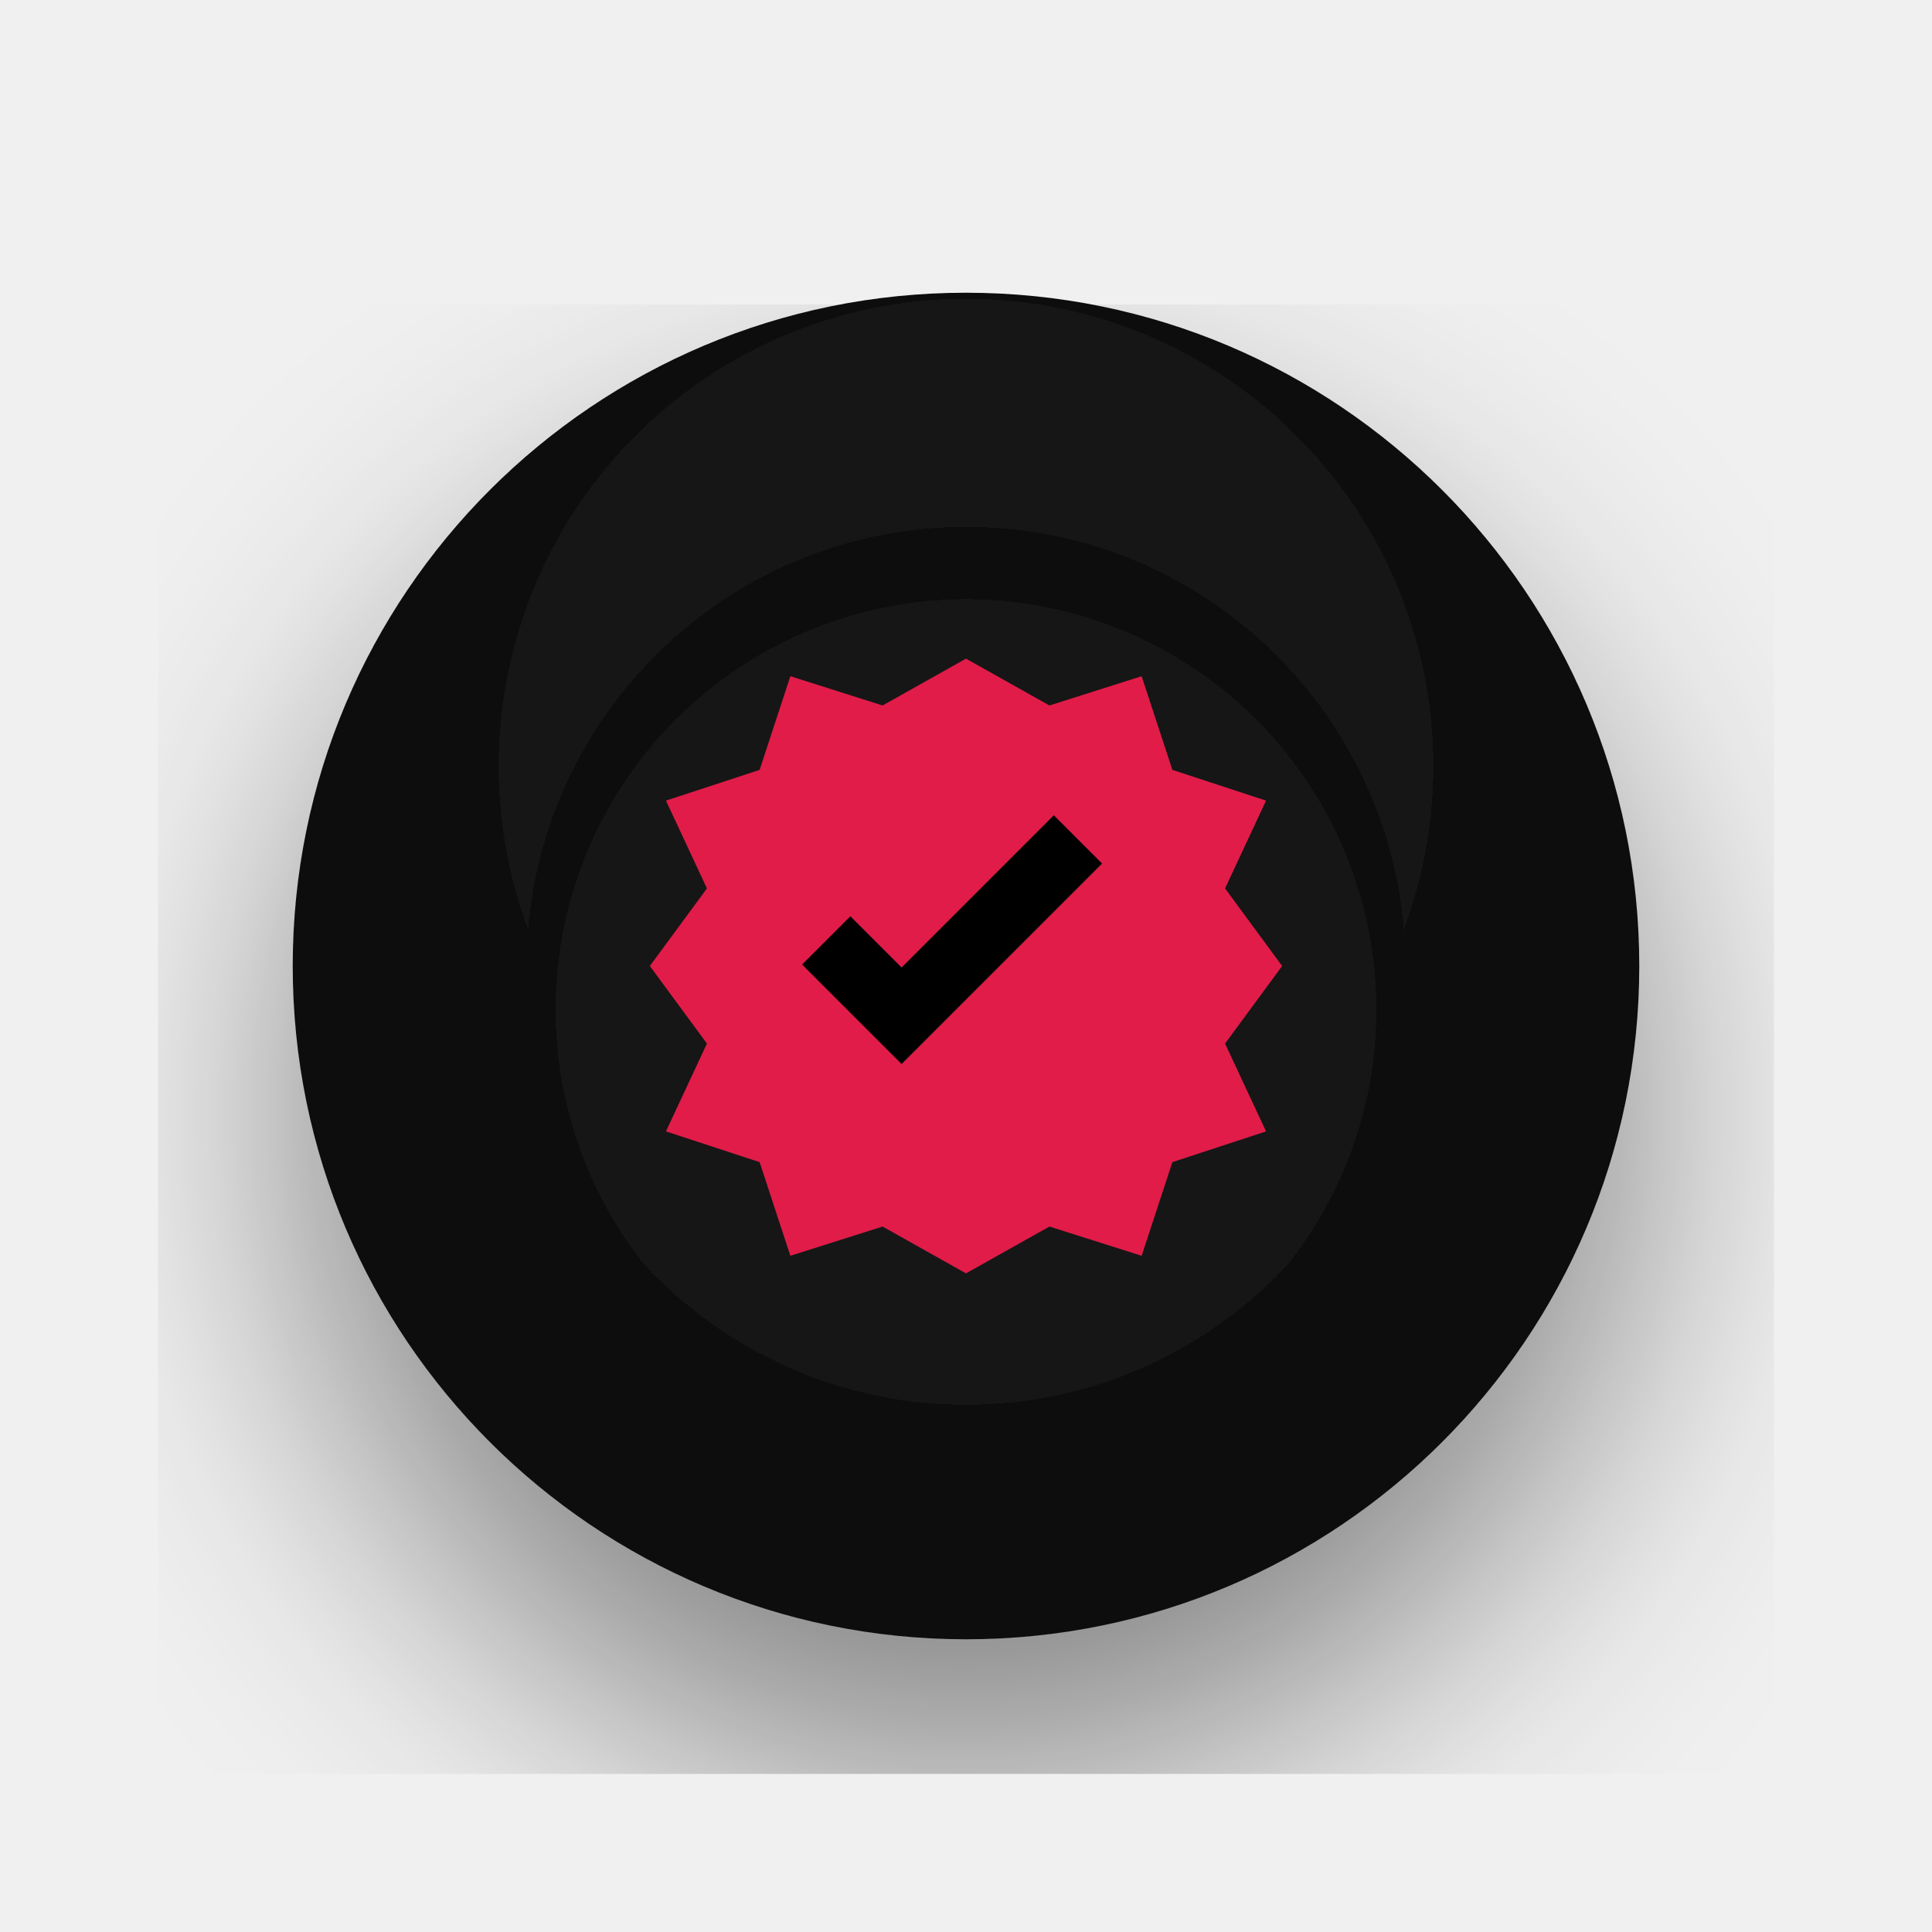
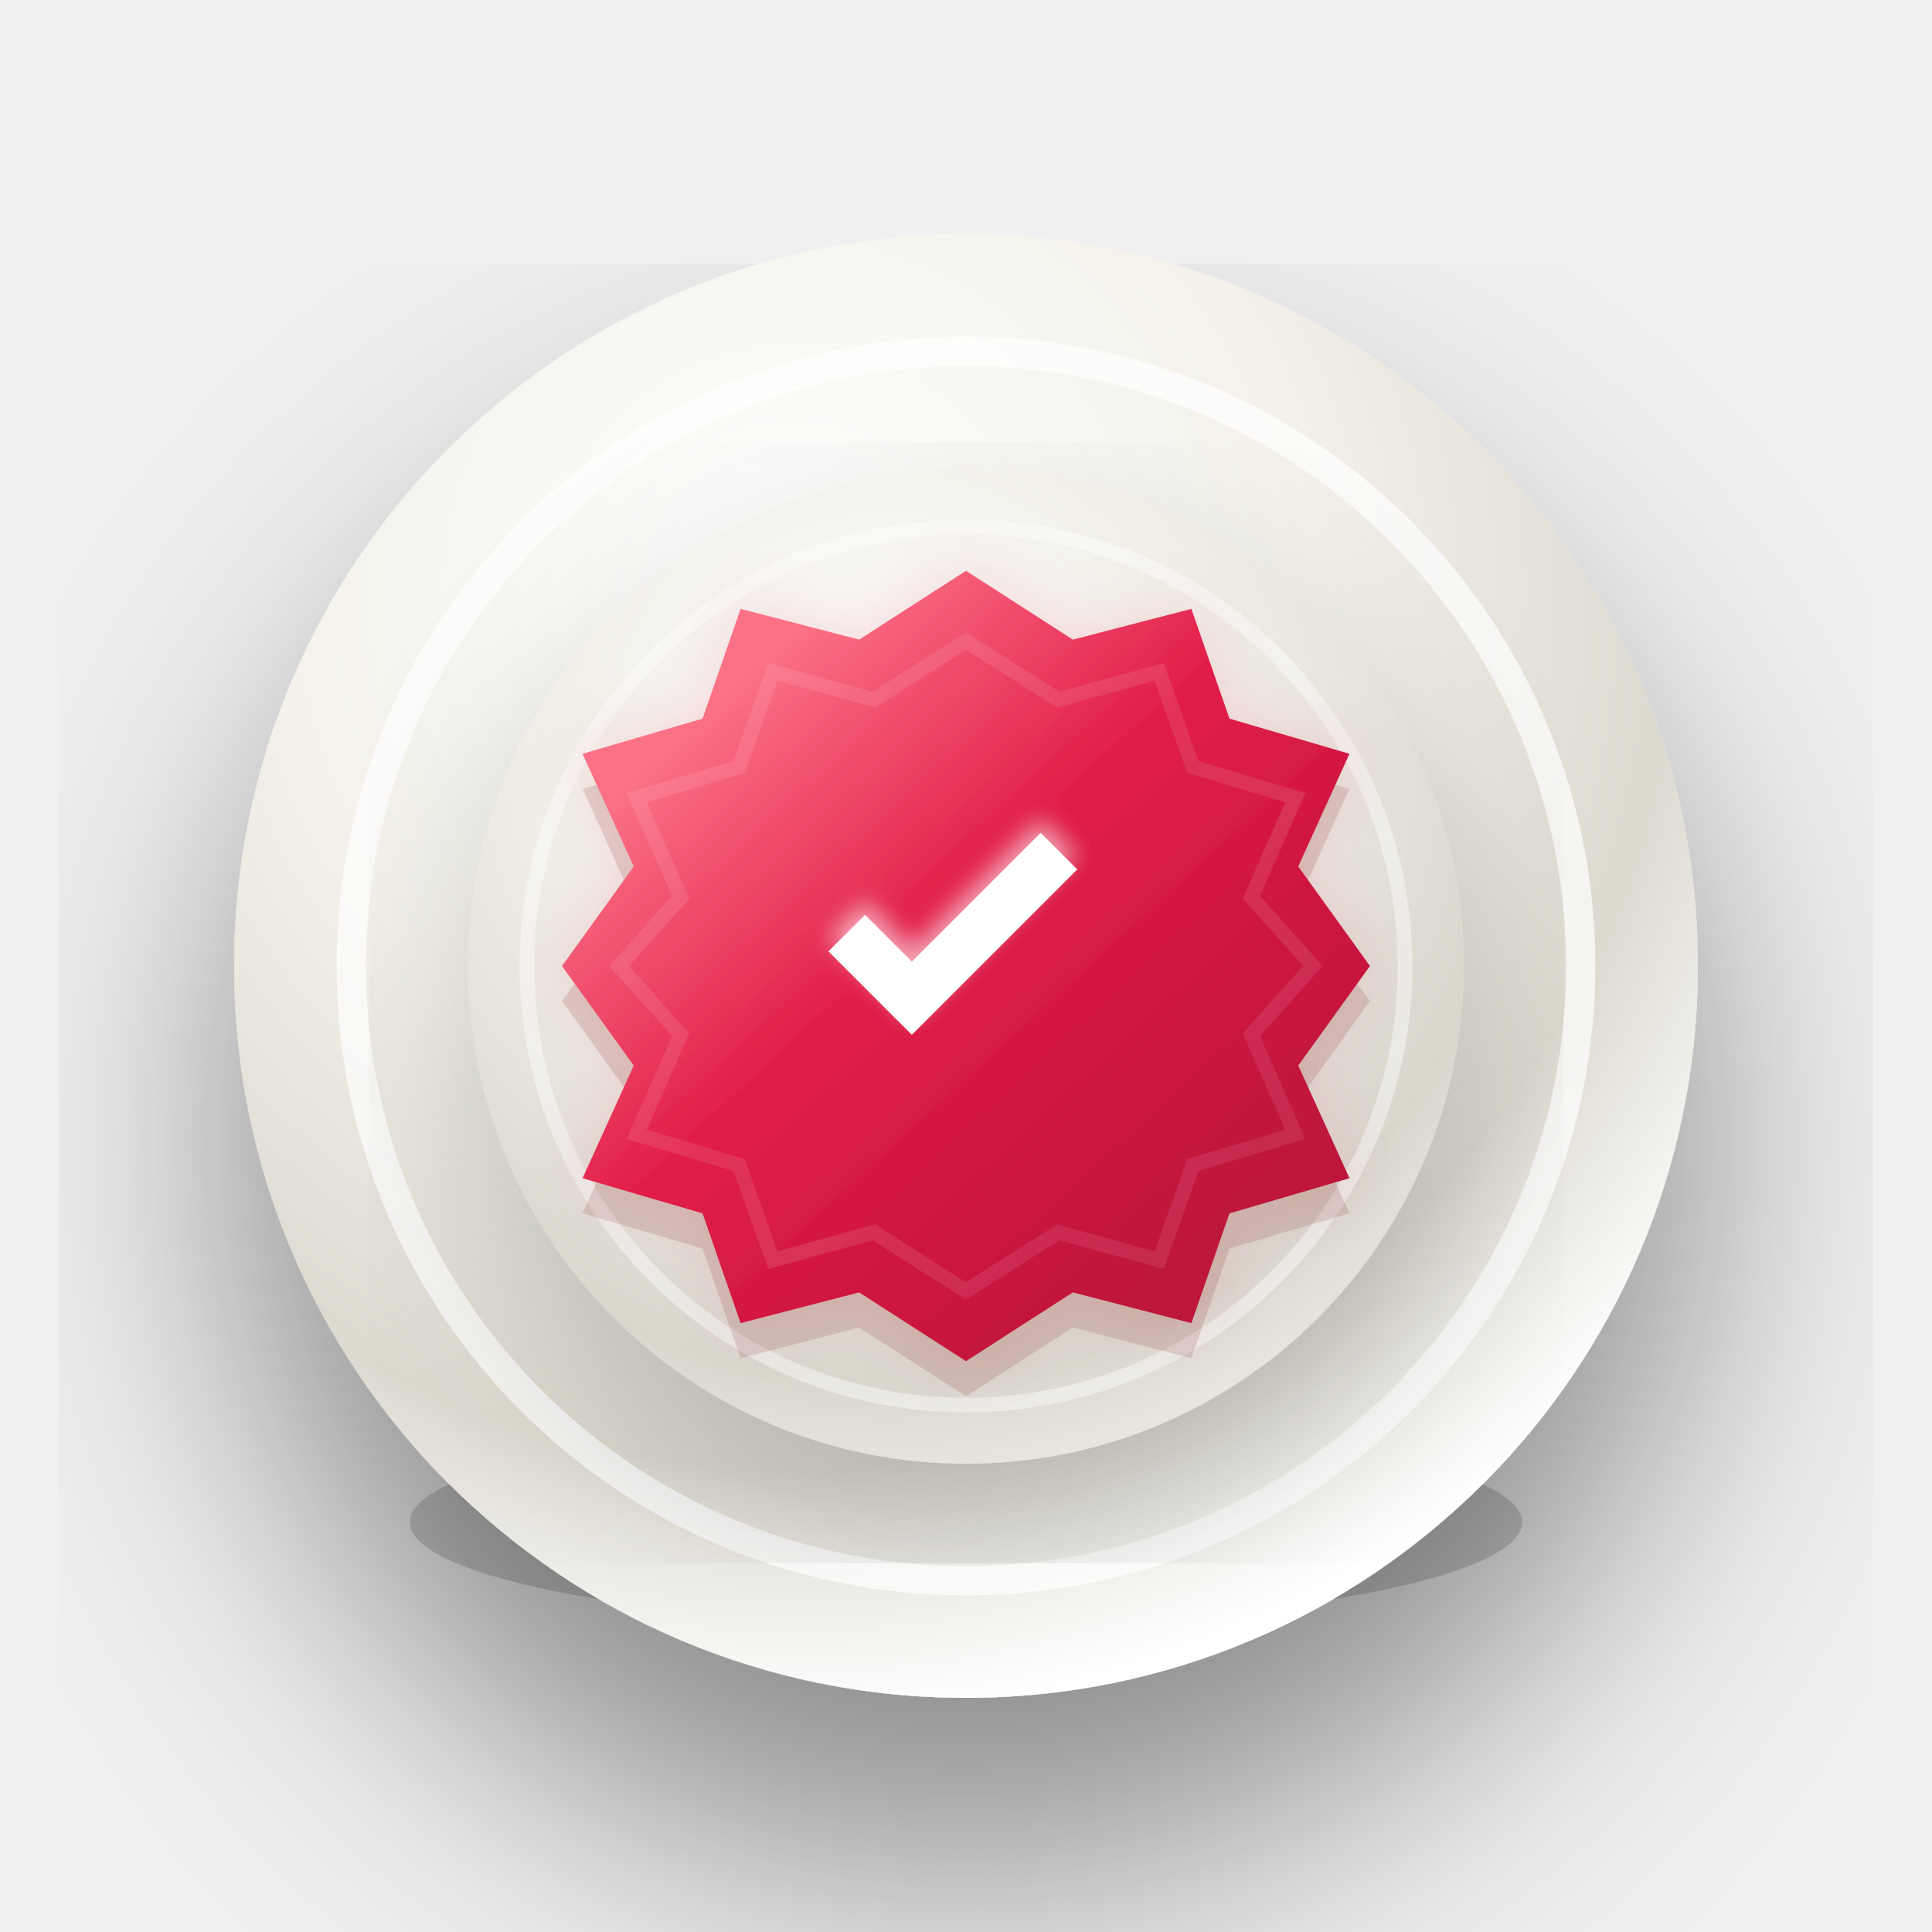
<svg xmlns="http://www.w3.org/2000/svg" width="132" height="132" viewBox="0 0 132 132" fill="none">
  <defs>
-     <radialGradient id="outerDark" cx="50%" cy="35%" r="75%">
-       <stop offset="0%" stop-color="#1A1A1A" />
-       <stop offset="55%" stop-color="#101010" />
-       <stop offset="100%" stop-color="#050505" />
+     <radialGradient id="outerDark" cx="38%" cy="24%" r="78%">
+       <stop offset="0%" stop-color="#FFFFFF" />
+       <stop offset="46%" stop-color="#F3F1E9" />
+       <stop offset="78%" stop-color="#DCD9CF" />
+       <stop offset="100%" stop-color="#FFFFFF" />
    </radialGradient>
-     <radialGradient id="innerWellDark" cx="50%" cy="55%" r="70%">
-       <stop offset="0%" stop-color="#1F1F1F" />
-       <stop offset="60%" stop-color="#141414" />
-       <stop offset="100%" stop-color="#060606" />
+     <radialGradient id="wellDark" cx="42%" cy="28%" r="84%">
+       <stop offset="0%" stop-color="#FFFFFF" />
+       <stop offset="42%" stop-color="#F0EEE6" />
+       <stop offset="76%" stop-color="#D9D6CC" />
+       <stop offset="100%" stop-color="#F8F7F2" />
    </radialGradient>
-     <filter id="badgeShadowDark" x="-10%" y="-10%" width="120%" height="120%" color-interpolation-filters="sRGB">
-       <feDropShadow dx="0" dy="10" stdDeviation="10" flood-color="#000000" flood-opacity="0.45" />
+     <linearGradient id="stickerRedDark" x1="49" y1="48" x2="83" y2="85" gradientUnits="userSpaceOnUse">
+       <stop offset="0%" stop-color="#FB7185" />
+       <stop offset="42%" stop-color="#E11D48" />
+       <stop offset="100%" stop-color="#BE123C" />
+     </linearGradient>
+     <filter id="discShadowDark" x="-12%" y="-10%" width="124%" height="130%" color-interpolation-filters="sRGB">
+       <feDropShadow dx="0" dy="12" stdDeviation="10" flood-color="#000000" flood-opacity="0.42" />
+     </filter>
+     <filter id="wellInsetDark" x="-10%" y="-10%" width="120%" height="120%" color-interpolation-filters="sRGB">
+       <feDropShadow dx="0" dy="-4" stdDeviation="5" flood-color="#FFFFFF" flood-opacity="0.72" />
+       <feDropShadow dx="0" dy="5" stdDeviation="6" flood-color="#000000" flood-opacity="0.18" />
+     </filter>
+     <filter id="stickerGlowDark" x="-24%" y="-24%" width="148%" height="148%" color-interpolation-filters="sRGB">
+       <feGaussianBlur stdDeviation="2.2" />
+     </filter>
+     <filter id="tickRecessDark" x="-20%" y="-20%" width="140%" height="140%" color-interpolation-filters="sRGB">
+       <feDropShadow dx="0" dy="1.4" stdDeviation="0.9" flood-color="#7F1D1D" flood-opacity="0.34" />
+       <feDropShadow dx="0" dy="-1" stdDeviation="0.8" flood-color="#FFFFFF" flood-opacity="0.58" />
    </filter>
  </defs>
-   <g filter="url(#badgeShadowDark)">
-     <circle cx="66" cy="66" r="46" fill="url(#outerDark)" />
-     <circle cx="66" cy="66" r="30" fill="url(#innerWellDark)" />
-     <path d="M66 45L71.7 48.2L78 46.2L80.1 52.6L86.5 54.7L83.7 60.7L87.6 66L83.7 71.3L86.5 77.3L80.1 79.4L78 85.8L71.7 83.8L66 87L60.3 83.8L54 85.8L51.9 79.4L45.5 77.3L48.3 71.3L44.4 66L48.3 60.7L45.5 54.7L51.9 52.6L54 46.2L60.3 48.2L66 45Z" fill="#E11D48" />
-     <path d="M61.6 72.7L54.8 65.9L58.1 62.6L61.6 66.1L72 55.7L75.3 59L61.6 72.7Z" fill="#050505" />
+   <g filter="url(#discShadowDark)">
+     <ellipse cx="66" cy="104" rx="38" ry="7" fill="#000000" opacity="0.16" />
+     <circle cx="66" cy="66" r="50" fill="url(#outerDark)" />
+     <circle cx="66" cy="66" r="42" fill="none" stroke="#FFFFFF" stroke-opacity="0.7" stroke-width="2" />
+     <circle cx="66" cy="66" r="34" fill="url(#wellDark)" filter="url(#wellInsetDark)" />
+     <circle cx="66" cy="66" r="30" fill="none" stroke="#FFFFFF" stroke-opacity="0.42" stroke-width="1" />
+     <path d="M66 39L73.3 43.7L81.4 41.6L84 49.1L92.2 51.5L88.7 59.2L93.6 66L88.7 72.8L92.2 80.5L84 82.9L81.4 90.4L73.3 88.3L66 93L58.7 88.3L50.6 90.4L48 82.9L39.8 80.5L43.3 72.8L38.4 66L43.3 59.2L39.8 51.5L48 49.1L50.6 41.6L58.7 43.7L66 39Z" fill="#E11D48" opacity="0.16" filter="url(#stickerGlowDark)" />
+     <path d="M66 39L73.3 43.7L81.4 41.6L84 49.1L92.2 51.5L88.7 59.2L93.6 66L88.7 72.8L92.2 80.5L84 82.9L81.4 90.4L73.3 88.3L66 93L58.7 88.3L50.6 90.4L48 82.9L39.8 80.5L43.3 72.8L38.4 66L43.3 59.2L39.8 51.5L48 49.1L50.6 41.6L58.7 43.7L66 39Z" fill="#7F1D1D" opacity="0.15" transform="translate(0 2.4)" />
+     <path d="M66 39L73.3 43.7L81.4 41.6L84 49.1L92.2 51.5L88.7 59.2L93.6 66L88.7 72.8L92.2 80.5L84 82.9L81.4 90.4L73.3 88.3L66 93L58.7 88.3L50.6 90.4L48 82.9L39.8 80.5L43.3 72.8L38.4 66L43.3 59.2L39.8 51.5L48 49.1L50.6 41.6L58.7 43.7L66 39Z" fill="url(#stickerRedDark)" />
+     <path d="M66 43.8L72.3 47.8L79.2 45.9L81.5 52.4L88.5 54.5L85.5 61.3L89.7 66L85.5 70.7L88.5 77.5L81.5 79.6L79.2 86.1L72.3 84.2L66 88.2L59.7 84.2L52.8 86.1L50.5 79.6L43.5 77.5L46.5 70.7L42.3 66L46.5 61.3L43.5 54.5L50.5 52.4L52.8 45.9L59.7 47.8L66 43.8Z" fill="none" stroke="#FFFFFF" stroke-opacity="0.1" stroke-width="1" />
+     <path d="M62.3 70.7L56.6 65L59.1 62.5L62.3 65.7L71.1 56.9L73.6 59.4L62.3 70.7Z" fill="#FFFFFF" filter="url(#tickRecessDark)" />
+     <path d="M62.3 68.1L59 64.8L59.5 64.3L62.3 67.1L70.9 58.5L71.4 59L62.3 68.1Z" fill="#FFFFFF" opacity="0.34" />
  </g>
</svg>
